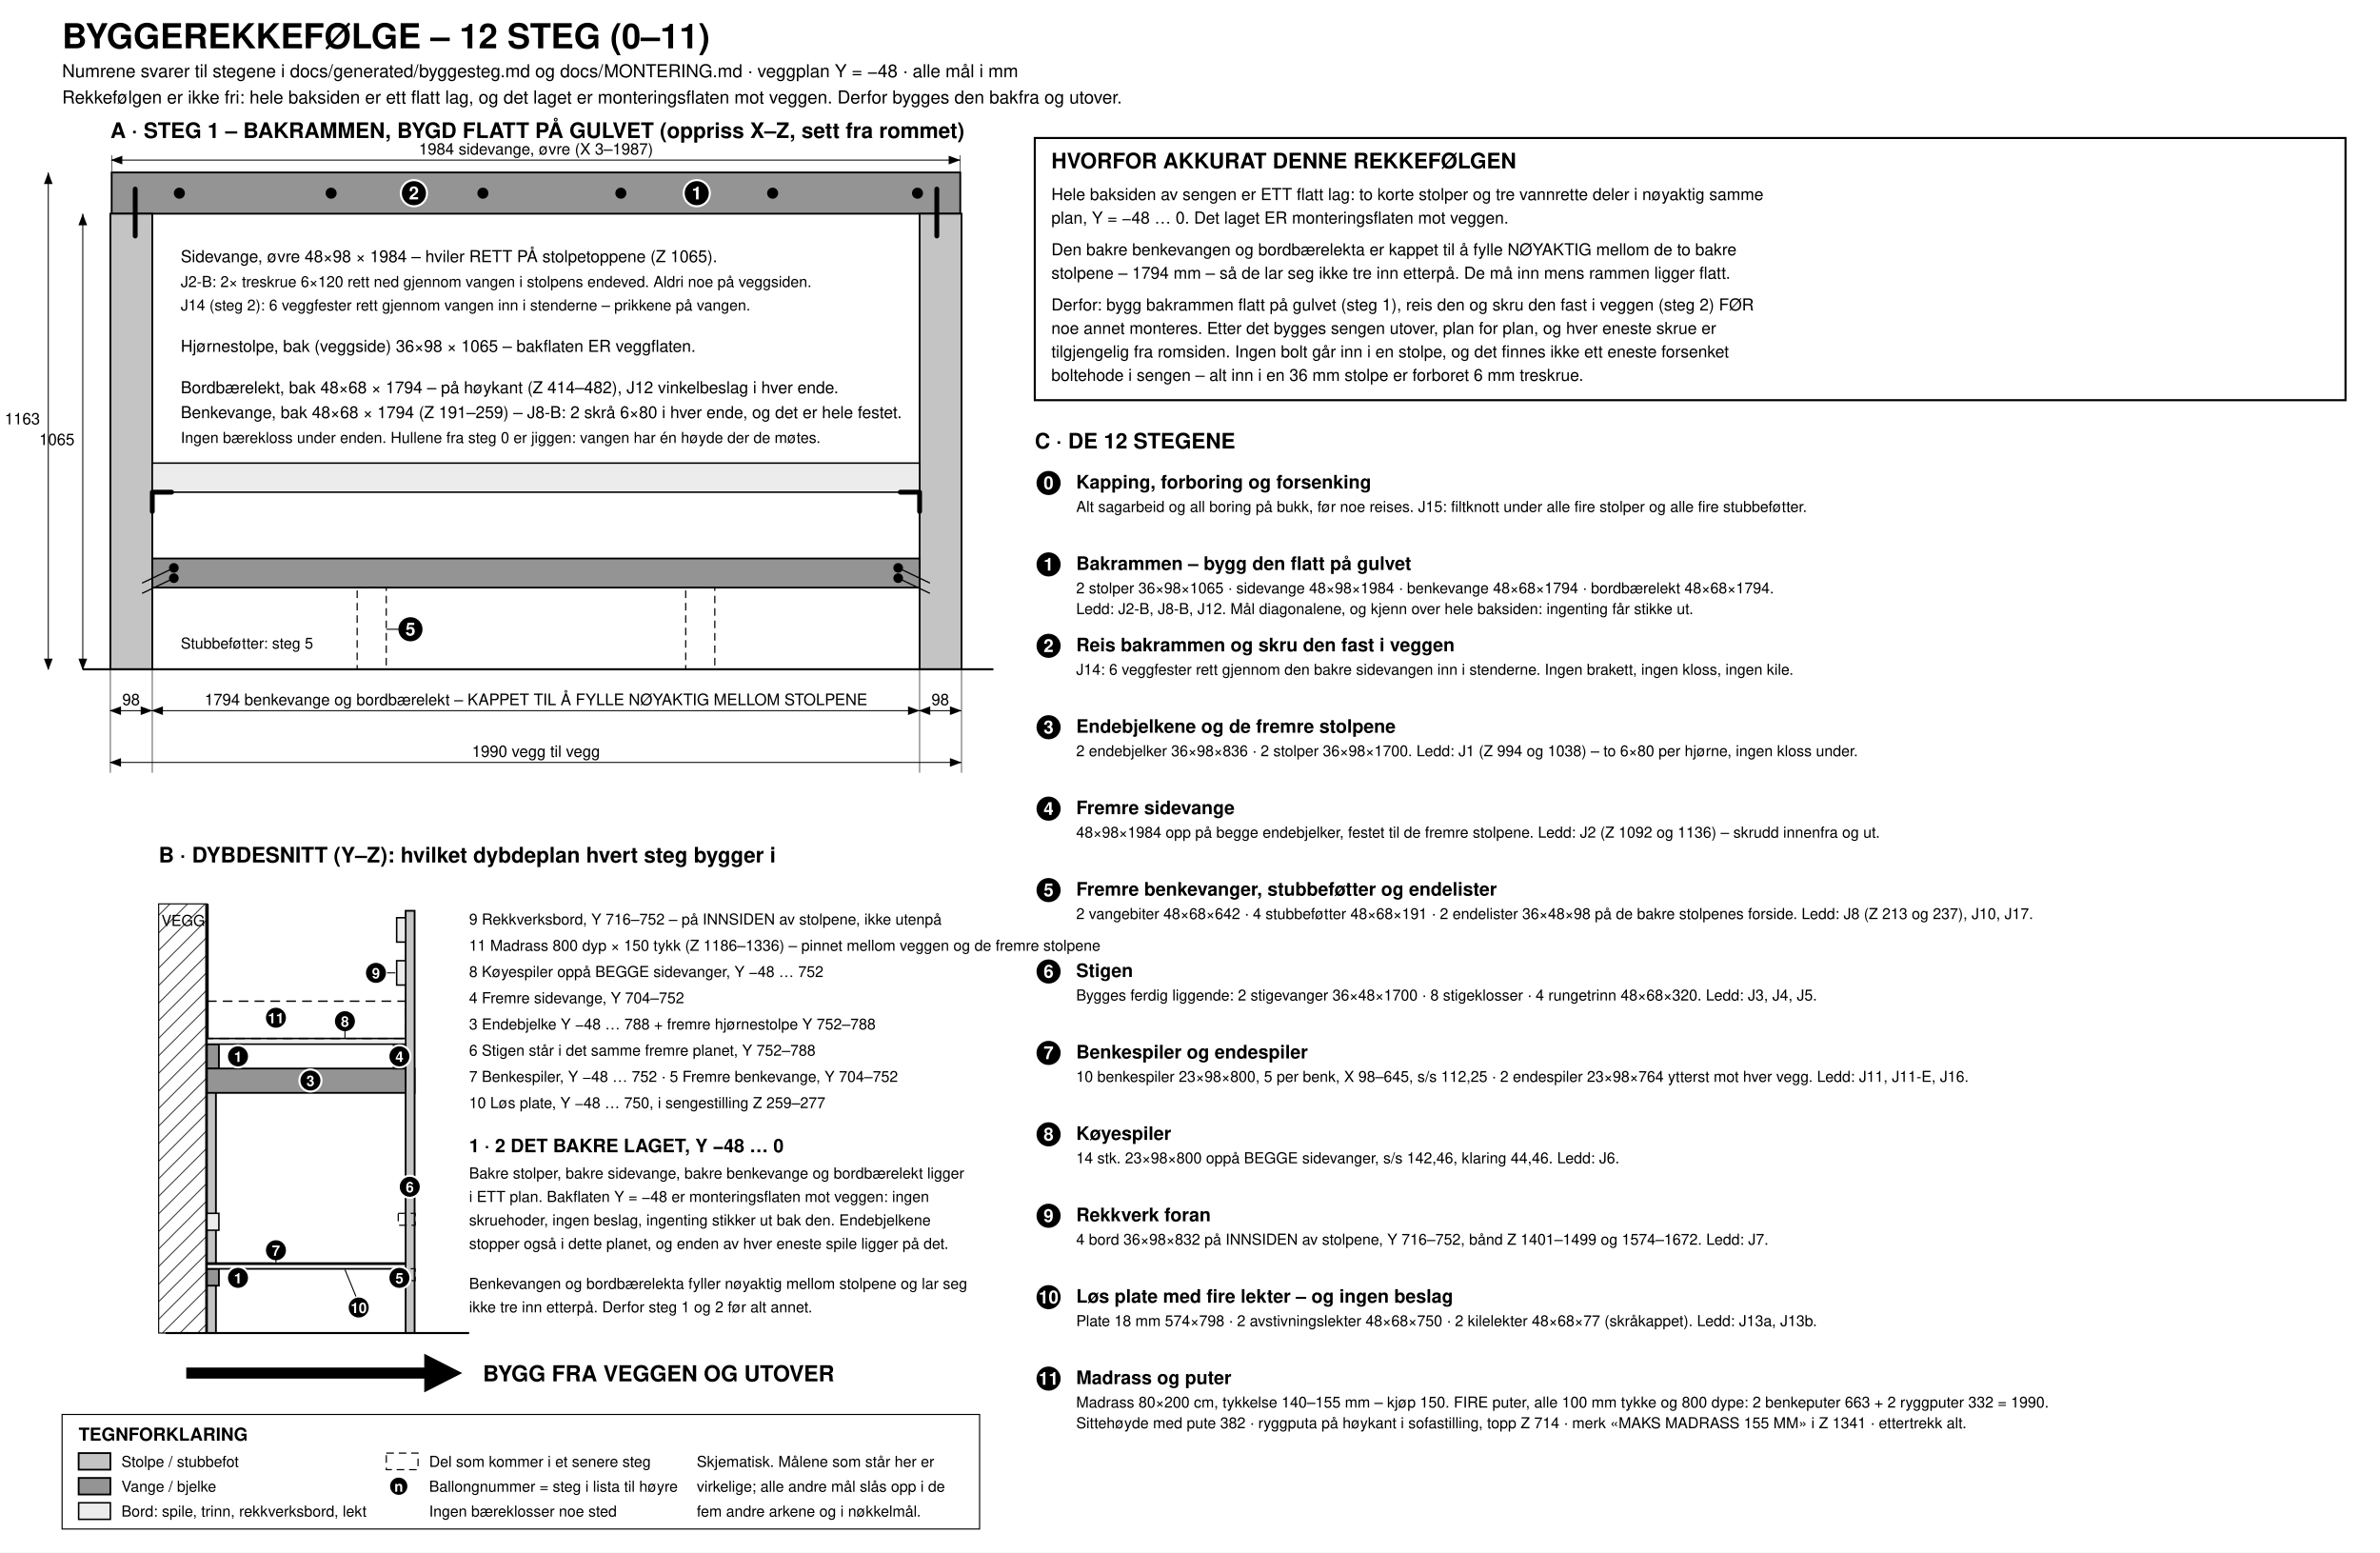
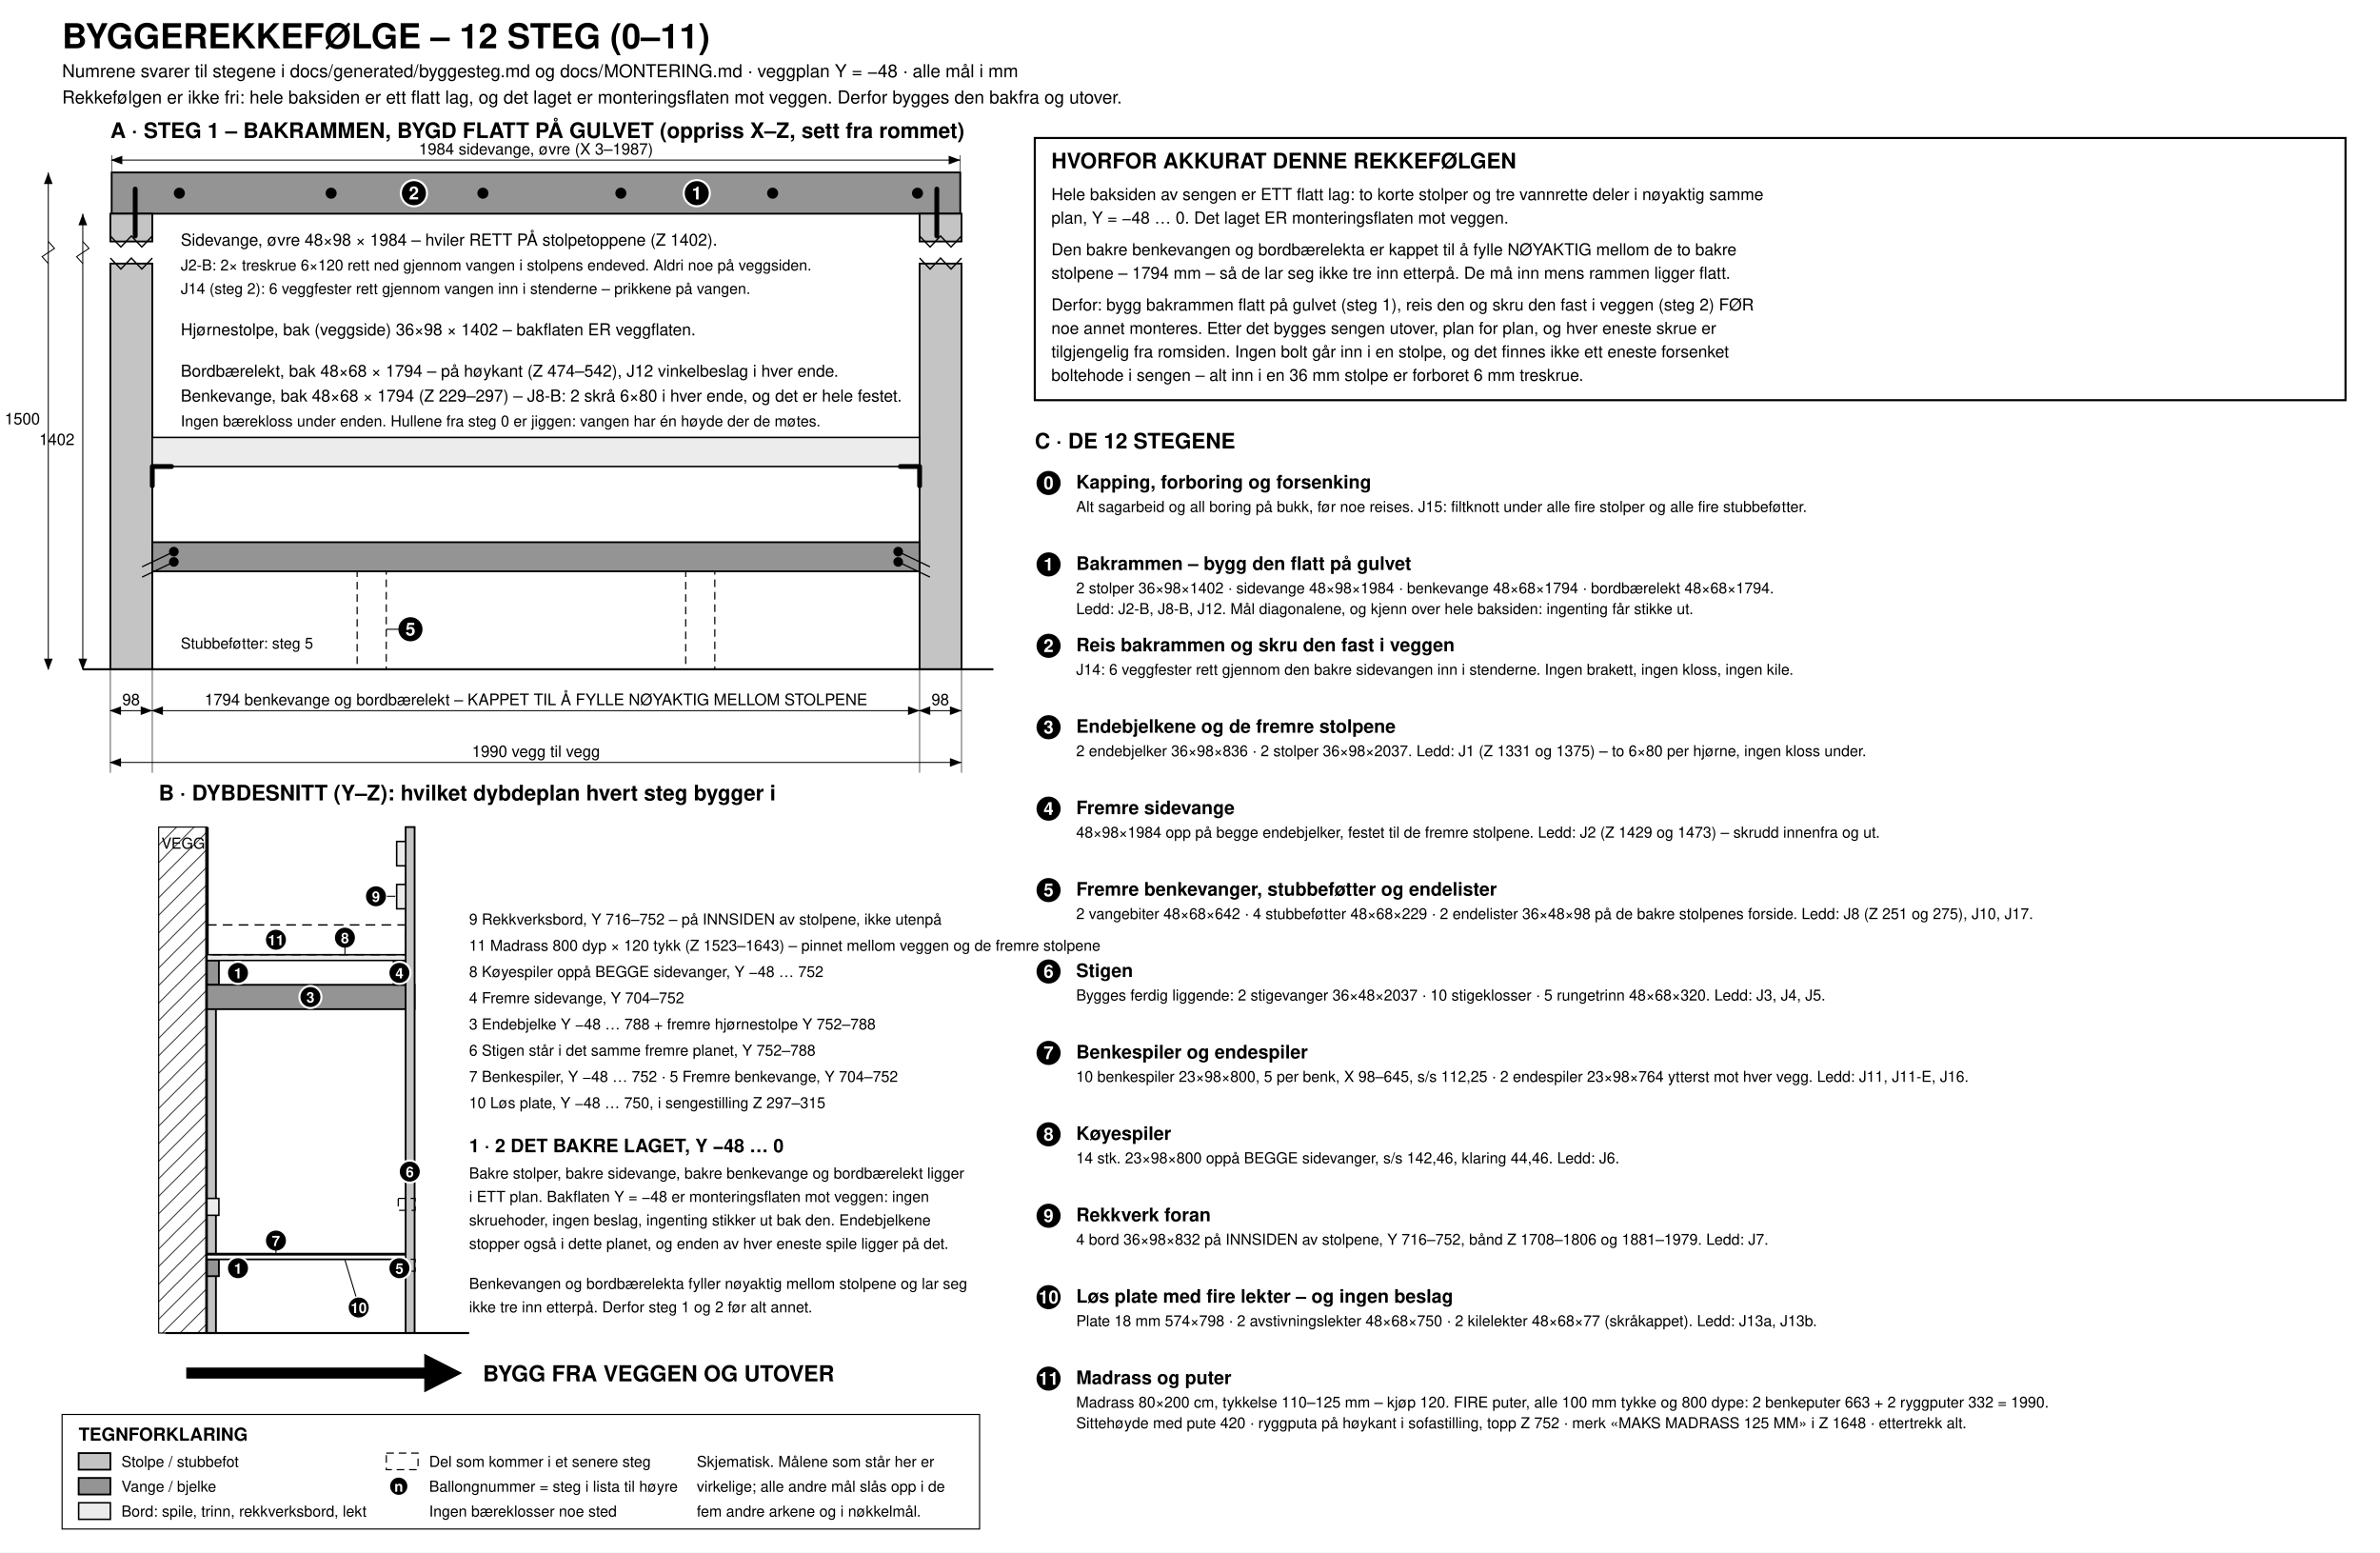
<svg xmlns="http://www.w3.org/2000/svg" viewBox="0 150 3450 2250" width="1600">
  <defs>
    <marker id="aE" markerWidth="13" markerHeight="10" refX="12" refY="4.5" orient="auto">
      <path d="M0,0 L12,4.5 L0,9 z" fill="#000" />
    </marker>
    <marker id="aS" markerWidth="13" markerHeight="10" refX="1" refY="4.5" orient="auto">
      <path d="M12,0 L0,4.5 L12,9 z" fill="#000" />
    </marker>
    <pattern id="wallh" width="18" height="18" patternUnits="userSpaceOnUse" patternTransform="rotate(45)">
      <rect width="18" height="18" fill="#fff" />
      <line x1="0" y1="0" x2="0" y2="18" stroke="#000" stroke-width="2" />
    </pattern>
    <pattern id="hatch" width="14" height="14" patternUnits="userSpaceOnUse" patternTransform="rotate(45)">
      <rect width="14" height="14" fill="#dcdcdc" />
      <line x1="0" y1="0" x2="0" y2="14" stroke="#000" stroke-width="1.7" />
    </pattern>
  </defs>
  <style>
    svg  { background:#fff; }
    text { font-family:Helvetica,Arial,sans-serif; fill:#000; font-size:24px; }
    .ttl { font-size:50px; font-weight:bold; }
    .sub { font-size:26px; }
    .pt  { font-size:31px; font-weight:bold; }
    .st  { font-size:27px; font-weight:bold; }
    .lbl { font-size:24px; }
    .sml { font-size:22px; }
    .dm  { font-size:23px; }
    .leg { font-size:26px; font-weight:bold; }
    .arrowlbl { font-size:32px; font-weight:bold; }
    .bal   { fill:#000; stroke:#fff; stroke-width:3; }
    .baln  { font-size:26px; font-weight:bold; fill:#fff; }
    .baln2 { font-size:21px; font-weight:bold; fill:#fff; }
    .pst { fill:#c4c4c4; stroke:#000; stroke-width:2.6; }
    .rai { fill:#949494; stroke:#000; stroke-width:2.6; }
    .brd { fill:#ececec; stroke:#000; stroke-width:2.2; }
    .blk { fill:url(#hatch); stroke:#000; stroke-width:2.2; }
    .pnl { fill:#fbfbfb; stroke:#000; stroke-width:2.2; }
    .gho { fill:none; stroke:#000; stroke-width:1.7; stroke-dasharray:11 7; }
    .mat { fill:none; stroke:#000; stroke-width:2; stroke-dasharray:14 9; }
    .wall{ fill:url(#wallh); stroke:#000; stroke-width:1.6; }
    .wallface { stroke:#000; stroke-width:5; }
    .dim { fill:none; stroke:#000; stroke-width:1.4; }
    .ext { fill:none; stroke:#000; stroke-width:0.9; }
    .ldr { fill:none; stroke:#000; stroke-width:1.5; }
    .grd { stroke:#000; stroke-width:3; }
    .scr { fill:#000; stroke:none; }
    .scrl{ fill:none; stroke:#000; stroke-width:1.8; }
    .stll{ fill:none; stroke:#000; stroke-width:7; stroke-linejoin:round; stroke-linecap:round; }
    .bigarrow { stroke:#000; stroke-width:16; }
    .legbox { fill:none; stroke:#000; stroke-width:1.6; }
    .notebox{ fill:#fff; stroke:#000; stroke-width:3; }
+     .brk { fill:none; stroke:#000; stroke-width:2; }
  </style>
  <rect x="0" y="150" width="3450" height="2250" fill="#ffffff" />
  <text x="90" y="220" class="ttl">BYGGEREKKEFØLGE – 12 STEG (0–11)</text>
  <text x="90" y="262" class="sub">Numrene svarer til stegene i docs/generated/byggesteg.md og docs/MONTERING.md · veggplan Y = −48 · alle mål i mm</text>
  <text x="90" y="300" class="sub">Rekkefølgen er ikke fri: hele baksiden er ett flatt lag, og det laget er monteringsflaten mot veggen. Derfor bygges den bakfra og utover.</text>
  <text x="160" y="350" class="pt" text-anchor="start">A · STEG 1 – BAKRAMMEN, BYGD FLATT PÅ GULVET (oppriss X–Z, sett fra rommet)</text>
  <line x1="161.86" y1="399" x2="161.86" y2="375" class="ext" />
  <line x1="1392" y1="399" x2="1392" y2="375" class="ext" />
  <line x1="161.86" y1="382" x2="1392" y2="382" class="dim" marker-start="url(#aS)" marker-end="url(#aE)" />
  <text x="777" y="374" class="dm" text-anchor="middle">1984  sidevange, øvre (X 3–1987)</text>
  <rect x="161.86" y="399.94" width="1230.14" height="59.76" class="rai" />
-   <rect x="160" y="459.7" width="60.76" height="660.3" class="pst" />
-   <rect x="1333.04" y="459.7" width="60.76" height="660.3" class="pst" />
-   <rect x="220.76" y="821.16" width="1112.28" height="42.16" class="brd" />
-   <rect x="220.76" y="959.42" width="1112.28" height="42.16" class="rai" />
-   <rect x="517.74" y="1001.58" width="42.16" height="118.42" class="gho" />
-   <rect x="994" y="1001.58" width="42.16" height="118.42" class="gho" />
+   <rect x="160" y="459.7" width="60.76" height="40.3" class="pst" />
+   <rect x="160" y="532" width="60.76" height="588" class="pst" />
+   <polyline points="160,492 175.19,508 190.38,492 205.57,508 220.76,492" class="brk" />
+   <polyline points="160,524 175.19,540 190.38,524 205.57,540 220.76,524" class="brk" />
+   <rect x="1333.04" y="459.7" width="60.76" height="40.3" class="pst" />
+   <rect x="1333.04" y="532" width="60.76" height="588" class="pst" />
+   <polyline points="1333.04,492 1348.23,508 1363.42,492 1378.61,508 1393.8,492" class="brk" />
+   <polyline points="1333.04,524 1348.23,540 1363.42,524 1378.61,540 1393.8,524" class="brk" />
+   <rect x="220.76" y="783.96" width="1112.28" height="42.16" class="brd" />
+   <rect x="220.76" y="935.86" width="1112.28" height="42.16" class="rai" />
+   <rect x="517.74" y="978.02" width="42.16" height="141.98" class="gho" />
+   <rect x="994" y="978.02" width="42.16" height="141.98" class="gho" />
  <line x1="120" y1="1120" x2="1440" y2="1120" class="grd" />
  <line x1="196" y1="492" x2="196" y2="424" class="stll" />
  <line x1="1358" y1="492" x2="1358" y2="424" class="stll" />
  <circle cx="260" cy="430" r="8" class="scr" />
  <circle cx="480" cy="430" r="8" class="scr" />
  <circle cx="700" cy="430" r="8" class="scr" />
  <circle cx="900" cy="430" r="8" class="scr" />
  <circle cx="1120" cy="430" r="8" class="scr" />
  <circle cx="1330" cy="430" r="8" class="scr" />
-   <line x1="252" y1="973.06" x2="206" y2="995.06" class="scrl" />
-   <circle cx="252" cy="973.06" r="7" class="scr" />
-   <line x1="252" y1="987.94" x2="206" y2="1009.94" class="scrl" />
-   <circle cx="252" cy="987.94" r="7" class="scr" />
-   <line x1="1302" y1="973.06" x2="1348" y2="995.06" class="scrl" />
-   <circle cx="1302" cy="973.06" r="7" class="scr" />
-   <line x1="1302" y1="987.94" x2="1348" y2="1009.94" class="scrl" />
-   <circle cx="1302" cy="987.94" r="7" class="scr" />
-   <polyline points="248.76,863.32 220.76,863.32 220.76,891.32" class="stll" />
-   <polyline points="1305.04,863.32 1333.04,863.32 1333.04,891.32" class="stll" />
+   <line x1="252" y1="949.5" x2="206" y2="971.5" class="scrl" />
+   <circle cx="252" cy="949.5" r="7" class="scr" />
+   <line x1="252" y1="964.38" x2="206" y2="986.38" class="scrl" />
+   <circle cx="252" cy="964.38" r="7" class="scr" />
+   <line x1="1302" y1="949.5" x2="1348" y2="971.5" class="scrl" />
+   <circle cx="1302" cy="949.5" r="7" class="scr" />
+   <line x1="1302" y1="964.38" x2="1348" y2="986.38" class="scrl" />
+   <circle cx="1302" cy="964.38" r="7" class="scr" />
+   <polyline points="248.76,826.12 220.76,826.12 220.76,854.12" class="stll" />
+   <polyline points="1305.04,826.12 1333.04,826.12 1333.04,854.12" class="stll" />
  <circle cx="600" cy="430" r="19" class="bal" />
  <text x="600" y="439" class="baln" text-anchor="middle">2</text>
  <circle cx="1010" cy="430" r="19" class="bal" />
  <text x="1010" y="439" class="baln" text-anchor="middle">1</text>
  <circle cx="595" cy="1062" r="19" class="bal" />
  <text x="595" y="1071" class="baln" text-anchor="middle">5</text>
  <line x1="578" y1="1062" x2="560" y2="1062" class="ldr" />
-   <text x="262" y="530" class="lbl" text-anchor="start">Sidevange, øvre 48×98 × 1984 – hviler RETT PÅ stolpetoppene (Z 1065).</text>
-   <text x="262" y="566" class="sml" text-anchor="start">J2-B: 2× treskrue 6×120 rett ned gjennom vangen i stolpens endeved. Aldri noe på veggsiden.</text>
-   <text x="262" y="600" class="sml" text-anchor="start">J14 (steg 2): 6 veggfester rett gjennom vangen inn i stenderne – prikkene på vangen.</text>
-   <text x="262" y="660" class="lbl" text-anchor="start">Hjørnestolpe, bak (veggside) 36×98 × 1065 – bakflaten ER veggflaten.</text>
-   <text x="262" y="720" class="lbl" text-anchor="start">Bordbærelekt, bak 48×68 × 1794 – på høykant (Z 414–482), J12 vinkelbeslag i hver ende.</text>
-   <text x="262" y="756" class="lbl" text-anchor="start">Benkevange, bak 48×68 × 1794 (Z 191–259) – J8-B: 2 skrå 6×80 i hver ende, og det er hele festet.</text>
-   <text x="262" y="792" class="sml" text-anchor="start">Ingen bærekloss under enden. Hullene fra steg 0 er jiggen: vangen har én høyde der de møtes.</text>
+   <text x="262" y="506" class="lbl" text-anchor="start">Sidevange, øvre 48×98 × 1984 – hviler RETT PÅ stolpetoppene (Z 1402).</text>
+   <text x="262" y="542" class="sml" text-anchor="start">J2-B: 2× treskrue 6×120 rett ned gjennom vangen i stolpens endeved. Aldri noe på veggsiden.</text>
+   <text x="262" y="576" class="sml" text-anchor="start">J14 (steg 2): 6 veggfester rett gjennom vangen inn i stenderne – prikkene på vangen.</text>
+   <text x="262" y="636" class="lbl" text-anchor="start">Hjørnestolpe, bak (veggside) 36×98 × 1402 – bakflaten ER veggflaten.</text>
+   <text x="262" y="696" class="lbl" text-anchor="start">Bordbærelekt, bak 48×68 × 1794 – på høykant (Z 474–542), J12 vinkelbeslag i hver ende.</text>
+   <text x="262" y="732" class="lbl" text-anchor="start">Benkevange, bak 48×68 × 1794 (Z 229–297) – J8-B: 2 skrå 6×80 i hver ende, og det er hele festet.</text>
+   <text x="262" y="768" class="sml" text-anchor="start">Ingen bærekloss under enden. Hullene fra steg 0 er jiggen: vangen har én høyde der de møtes.</text>
  <text x="262" y="1090" class="sml" text-anchor="start">Stubbeføtter: steg 5</text>
  <line x1="160" y1="1120" x2="160" y2="1270" class="ext" />
  <line x1="220.76" y1="1120" x2="220.76" y2="1270" class="ext" />
  <line x1="1333.04" y1="1120" x2="1333.04" y2="1270" class="ext" />
  <line x1="1393.8" y1="1120" x2="1393.8" y2="1270" class="ext" />
  <line x1="160" y1="1180" x2="220.76" y2="1180" class="dim" marker-start="url(#aS)" marker-end="url(#aE)" />
  <text x="190" y="1172" class="dm" text-anchor="middle">98</text>
  <line x1="220.76" y1="1180" x2="1333.04" y2="1180" class="dim" marker-start="url(#aS)" marker-end="url(#aE)" />
  <text x="777" y="1172" class="dm" text-anchor="middle">1794  benkevange og bordbærelekt – KAPPET TIL Å FYLLE NØYAKTIG MELLOM STOLPENE</text>
  <line x1="1333.04" y1="1180" x2="1393.8" y2="1180" class="dim" marker-start="url(#aS)" marker-end="url(#aE)" />
  <text x="1363" y="1172" class="dm" text-anchor="middle">98</text>
  <line x1="160" y1="1255" x2="1393.8" y2="1255" class="dim" marker-start="url(#aS)" marker-end="url(#aE)" />
  <text x="777" y="1247" class="dm" text-anchor="middle">1990  vegg til vegg</text>
  <line x1="120" y1="1120" x2="120" y2="459.7" class="dim" marker-start="url(#aS)" marker-end="url(#aE)" />
-   <text x="108" y="795" class="dm" text-anchor="end">1065</text>
+   <polyline points="120,532 111,522 129,510 120,500" class="dim" />
+   <text x="108" y="795" class="dm" text-anchor="end">1402</text>
  <line x1="70" y1="1120" x2="70" y2="399.94" class="dim" marker-start="url(#aS)" marker-end="url(#aE)" />
-   <text x="58" y="765" class="dm" text-anchor="end">1163</text>
-   <text x="230" y="1400" class="pt" text-anchor="start">B · DYBDESNITT (Y–Z): hvilket dybdeplan hvert steg bygger i</text>
-   <rect x="230" y="1460" width="70" height="622" class="wall" />
-   <line x1="300" y1="1460" x2="300" y2="2082" class="wallface" />
-   <text x="234" y="1492" class="sml" text-anchor="start">VEGG</text>
-   <rect x="300" y="1698.6" width="13" height="383.4" class="pst" />
-   <rect x="300" y="1663.3" width="17.3" height="35.3" class="rai" />
-   <rect x="300" y="1988.8" width="17.3" height="24.48" class="rai" />
-   <rect x="300" y="1908.5" width="17.3" height="24.48" class="brd" />
-   <rect x="300" y="1698.6" width="301" height="35.3" class="rai" />
-   <rect x="588" y="1470" width="13" height="612" class="pst" />
-   <rect x="570.7" y="1663.3" width="17.3" height="35.3" class="rai" />
-   <rect x="570.7" y="1988.8" width="17.3" height="24.48" class="rai" />
-   <rect x="577.28" y="1988.8" width="24.48" height="17.28" class="gho" />
-   <rect x="577.28" y="1908.5" width="24.48" height="17.28" class="gho" />
-   <rect x="300" y="1980.52" width="288" height="8.28" class="brd" />
-   <rect x="300" y="1655.04" width="288" height="8.28" class="brd" />
-   <rect x="300" y="1601.04" width="288" height="54" class="mat" />
-   <rect x="575" y="1542.36" width="13" height="35.3" class="brd" />
-   <rect x="575" y="1480.08" width="13" height="35.3" class="brd" />
-   <rect x="300" y="1982.3" width="288" height="6.5" class="pnl" />
+   <polyline points="70,532 61,522 79,510 70,500" class="dim" />
+   <text x="58" y="765" class="dm" text-anchor="end">1500</text>
+   <text x="230" y="1310" class="pt" text-anchor="start">B · DYBDESNITT (Y–Z): hvilket dybdeplan hvert steg bygger i</text>
+   <rect x="230" y="1348.68" width="70" height="733.32" class="wall" />
+   <line x1="300" y1="1348.68" x2="300" y2="2082" class="wallface" />
+   <text x="234" y="1380" class="sml" text-anchor="start">VEGG</text>
+   <rect x="300" y="1577.28" width="13" height="504.72" class="pst" />
+   <rect x="300" y="1541.98" width="17.3" height="35.3" class="rai" />
+   <rect x="300" y="1975.08" width="17.3" height="24.48" class="rai" />
+   <rect x="300" y="1886.88" width="17.3" height="24.48" class="brd" />
+   <rect x="300" y="1577.28" width="301" height="35.3" class="rai" />
+   <rect x="588" y="1348.68" width="13" height="733.32" class="pst" />
+   <rect x="570.7" y="1541.98" width="17.3" height="35.3" class="rai" />
+   <rect x="570.7" y="1975.08" width="17.3" height="24.48" class="rai" />
+   <rect x="577.28" y="1975.08" width="24.48" height="17.28" class="gho" />
+   <rect x="577.28" y="1886.88" width="24.48" height="17.28" class="gho" />
+   <rect x="300" y="1966.8" width="288" height="8.28" class="brd" />
+   <rect x="300" y="1533.72" width="288" height="8.28" class="brd" />
+   <rect x="300" y="1490.52" width="288" height="43.2" class="mat" />
+   <rect x="575" y="1431.84" width="13" height="35.3" class="brd" />
+   <rect x="575" y="1369.56" width="13" height="35.3" class="brd" />
+   <rect x="300" y="1968.6" width="288" height="6.5" class="pnl" />
  <line x1="240" y1="2082" x2="680" y2="2082" class="grd" />
-   <circle cx="345" cy="1681" r="16" class="bal" />
-   <text x="345" y="1689" class="baln2" text-anchor="middle">1</text>
-   <circle cx="345" cy="2002" r="16" class="bal" />
-   <text x="345" y="2010" class="baln2" text-anchor="middle">1</text>
-   <circle cx="450" cy="1716" r="16" class="bal" />
-   <text x="450" y="1724" class="baln2" text-anchor="middle">3</text>
-   <circle cx="579" cy="1681" r="16" class="bal" />
-   <text x="579" y="1689" class="baln2" text-anchor="middle">4</text>
-   <circle cx="579" cy="2002" r="16" class="bal" />
-   <text x="579" y="2010" class="baln2" text-anchor="middle">5</text>
-   <circle cx="594" cy="1870" r="16" class="bal" />
-   <text x="594" y="1878" class="baln2" text-anchor="middle">6</text>
-   <circle cx="400" cy="1962" r="16" class="bal" />
-   <text x="400" y="1970" class="baln2" text-anchor="middle">7</text>
-   <line x1="400" y1="1972" x2="400" y2="1980" class="ldr" />
-   <circle cx="500" cy="1630" r="16" class="bal" />
-   <text x="500" y="1638" class="baln2" text-anchor="middle">8</text>
-   <line x1="500" y1="1640" x2="500" y2="1655" class="ldr" />
-   <circle cx="545" cy="1560" r="16" class="bal" />
-   <text x="545" y="1568" class="baln2" text-anchor="middle">9</text>
-   <line x1="561" y1="1560" x2="573" y2="1560" class="ldr" />
+   <circle cx="345" cy="1560" r="16" class="bal" />
+   <text x="345" y="1568" class="baln2" text-anchor="middle">1</text>
+   <circle cx="345" cy="1988" r="16" class="bal" />
+   <text x="345" y="1996" class="baln2" text-anchor="middle">1</text>
+   <circle cx="450" cy="1595" r="16" class="bal" />
+   <text x="450" y="1603" class="baln2" text-anchor="middle">3</text>
+   <circle cx="579" cy="1560" r="16" class="bal" />
+   <text x="579" y="1568" class="baln2" text-anchor="middle">4</text>
+   <circle cx="579" cy="1988" r="16" class="bal" />
+   <text x="579" y="1996" class="baln2" text-anchor="middle">5</text>
+   <circle cx="594" cy="1848" r="16" class="bal" />
+   <text x="594" y="1856" class="baln2" text-anchor="middle">6</text>
+   <circle cx="400" cy="1948" r="16" class="bal" />
+   <text x="400" y="1956" class="baln2" text-anchor="middle">7</text>
+   <line x1="400" y1="1958" x2="400" y2="1966" class="ldr" />
+   <circle cx="500" cy="1509" r="16" class="bal" />
+   <text x="500" y="1517" class="baln2" text-anchor="middle">8</text>
+   <line x1="500" y1="1519" x2="500" y2="1534" class="ldr" />
+   <circle cx="545" cy="1449" r="16" class="bal" />
+   <text x="545" y="1457" class="baln2" text-anchor="middle">9</text>
+   <line x1="561" y1="1449" x2="573" y2="1449" class="ldr" />
  <circle cx="520" cy="2045" r="16" class="bal" />
  <text x="520" y="2053" class="baln2" text-anchor="middle">10</text>
-   <line x1="516" y1="2029" x2="500" y2="1990" class="ldr" />
-   <circle cx="400" cy="1625" r="16" class="bal" />
-   <text x="400" y="1633" class="baln2" text-anchor="middle">11</text>
+   <line x1="516" y1="2029" x2="500" y2="1976" class="ldr" />
+   <circle cx="400" cy="1512" r="16" class="bal" />
+   <text x="400" y="1520" class="baln2" text-anchor="middle">11</text>
  <text x="680" y="1490" class="sml" text-anchor="start">9   Rekkverksbord, Y 716–752 – på INNSIDEN av stolpene, ikke utenpå</text>
-   <text x="680" y="1528" class="sml" text-anchor="start">11  Madrass 800 dyp × 150 tykk (Z 1186–1336) – pinnet mellom veggen og de fremre stolpene</text>
+   <text x="680" y="1528" class="sml" text-anchor="start">11  Madrass 800 dyp × 120 tykk (Z 1523–1643) – pinnet mellom veggen og de fremre stolpene</text>
  <text x="680" y="1566" class="sml" text-anchor="start">8   Køyespiler oppå BEGGE sidevanger, Y −48 … 752</text>
  <text x="680" y="1604" class="sml" text-anchor="start">4   Fremre sidevange, Y 704–752</text>
  <text x="680" y="1642" class="sml" text-anchor="start">3   Endebjelke Y −48 … 788 + fremre hjørnestolpe Y 752–788</text>
  <text x="680" y="1680" class="sml" text-anchor="start">6   Stigen står i det samme fremre planet, Y 752–788</text>
  <text x="680" y="1718" class="sml" text-anchor="start">7   Benkespiler, Y −48 … 752 · 5 Fremre benkevange, Y 704–752</text>
-   <text x="680" y="1756" class="sml" text-anchor="start">10  Løs plate, Y −48 … 750, i sengestilling Z 259–277</text>
+   <text x="680" y="1756" class="sml" text-anchor="start">10  Løs plate, Y −48 … 750, i sengestilling Z 297–315</text>
  <text x="680" y="1820" class="st" text-anchor="start">1 · 2   DET BAKRE LAGET, Y −48 … 0</text>
  <text x="680" y="1858" class="sml" text-anchor="start">Bakre stolper, bakre sidevange, bakre benkevange og bordbærelekt ligger</text>
  <text x="680" y="1892" class="sml" text-anchor="start">i ETT plan. Bakflaten Y = −48 er monteringsflaten mot veggen: ingen</text>
  <text x="680" y="1926" class="sml" text-anchor="start">skruehoder, ingen beslag, ingenting stikker ut bak den. Endebjelkene</text>
  <text x="680" y="1960" class="sml" text-anchor="start">stopper også i dette planet, og enden av hver eneste spile ligger på det.</text>
  <text x="680" y="2018" class="sml" text-anchor="start">Benkevangen og bordbærelekta fyller nøyaktig mellom stolpene og lar seg</text>
  <text x="680" y="2052" class="sml" text-anchor="start">ikke tre inn etterpå. Derfor steg 1 og 2 før alt annet.</text>
  <line x1="270" y1="2140" x2="620" y2="2140" class="bigarrow" />
  <polygon points="670,2140 615,2112 615,2168" class="scr" />
  <text x="700" y="2152" class="arrowlbl" text-anchor="start">BYGG FRA VEGGEN OG UTOVER</text>
  <rect x="1500" y="350" width="1900" height="380" class="notebox" />
  <text x="1524" y="394" class="pt" text-anchor="start">HVORFOR AKKURAT DENNE REKKEFØLGEN</text>
  <text x="1524" y="440" class="lbl" text-anchor="start">Hele baksiden av sengen er ETT flatt lag: to korte stolper og tre vannrette deler i nøyaktig samme</text>
  <text x="1524" y="474" class="lbl" text-anchor="start">plan, Y = −48 … 0. Det laget ER monteringsflaten mot veggen.</text>
  <text x="1524" y="520" class="lbl" text-anchor="start">Den bakre benkevangen og bordbærelekta er kappet til å fylle NØYAKTIG mellom de to bakre</text>
  <text x="1524" y="554" class="lbl" text-anchor="start">stolpene – 1794 mm – så de lar seg ikke tre inn etterpå. De må inn mens rammen ligger flatt.</text>
  <text x="1524" y="600" class="lbl" text-anchor="start">Derfor: bygg bakrammen flatt på gulvet (steg 1), reis den og skru den fast i veggen (steg 2) FØR</text>
  <text x="1524" y="634" class="lbl" text-anchor="start">noe annet monteres. Etter det bygges sengen utover, plan for plan, og hver eneste skrue er</text>
  <text x="1524" y="668" class="lbl" text-anchor="start">tilgjengelig fra romsiden. Ingen bolt går inn i en stolpe, og det finnes ikke ett eneste forsenket</text>
  <text x="1524" y="702" class="lbl" text-anchor="start">boltehode i sengen – alt inn i en 36 mm stolpe er forboret 6 mm treskrue.</text>
  <text x="1500" y="800" class="pt" text-anchor="start">C · DE 12 STEGENE</text>
  <circle cx="1520" cy="850" r="19" class="bal" />
  <text x="1520" y="859" class="baln" text-anchor="middle">0</text>
  <text x="1560" y="858" class="st" text-anchor="start">Kapping, forboring og forsenking</text>
  <text x="1560" y="892" class="sml" text-anchor="start">Alt sagarbeid og all boring på bukk, før noe reises. J15: filtknott under alle fire stolper og alle fire stubbeføtter.</text>
  <circle cx="1520" cy="968" r="19" class="bal" />
  <text x="1520" y="977" class="baln" text-anchor="middle">1</text>
  <text x="1560" y="976" class="st" text-anchor="start">Bakrammen – bygg den flatt på gulvet</text>
-   <text x="1560" y="1010" class="sml" text-anchor="start">2 stolper 36×98×1065 · sidevange 48×98×1984 · benkevange 48×68×1794 · bordbærelekt 48×68×1794.</text>
+   <text x="1560" y="1010" class="sml" text-anchor="start">2 stolper 36×98×1402 · sidevange 48×98×1984 · benkevange 48×68×1794 · bordbærelekt 48×68×1794.</text>
  <text x="1560" y="1040" class="sml" text-anchor="start">Ledd: J2-B, J8-B, J12.  Mål diagonalene, og kjenn over hele baksiden: ingenting får stikke ut.</text>
  <circle cx="1520" cy="1086" r="19" class="bal" />
  <text x="1520" y="1095" class="baln" text-anchor="middle">2</text>
  <text x="1560" y="1094" class="st" text-anchor="start">Reis bakrammen og skru den fast i veggen</text>
  <text x="1560" y="1128" class="sml" text-anchor="start">J14: 6 veggfester rett gjennom den bakre sidevangen inn i stenderne. Ingen brakett, ingen kloss, ingen kile.</text>
  <circle cx="1520" cy="1204" r="19" class="bal" />
  <text x="1520" y="1213" class="baln" text-anchor="middle">3</text>
  <text x="1560" y="1212" class="st" text-anchor="start">Endebjelkene og de fremre stolpene</text>
-   <text x="1560" y="1246" class="sml" text-anchor="start">2 endebjelker 36×98×836 · 2 stolper 36×98×1700. Ledd: J1 (Z 994 og 1038) – to 6×80 per hjørne, ingen kloss under.</text>
+   <text x="1560" y="1246" class="sml" text-anchor="start">2 endebjelker 36×98×836 · 2 stolper 36×98×2037. Ledd: J1 (Z 1331 og 1375) – to 6×80 per hjørne, ingen kloss under.</text>
  <circle cx="1520" cy="1322" r="19" class="bal" />
  <text x="1520" y="1331" class="baln" text-anchor="middle">4</text>
  <text x="1560" y="1330" class="st" text-anchor="start">Fremre sidevange</text>
-   <text x="1560" y="1364" class="sml" text-anchor="start">48×98×1984 opp på begge endebjelker, festet til de fremre stolpene.  Ledd: J2 (Z 1092 og 1136) – skrudd innenfra og ut.</text>
+   <text x="1560" y="1364" class="sml" text-anchor="start">48×98×1984 opp på begge endebjelker, festet til de fremre stolpene.  Ledd: J2 (Z 1429 og 1473) – skrudd innenfra og ut.</text>
  <circle cx="1520" cy="1440" r="19" class="bal" />
  <text x="1520" y="1449" class="baln" text-anchor="middle">5</text>
  <text x="1560" y="1448" class="st" text-anchor="start">Fremre benkevanger, stubbeføtter og endelister</text>
-   <text x="1560" y="1482" class="sml" text-anchor="start">2 vangebiter 48×68×642 · 4 stubbeføtter 48×68×191 · 2 endelister 36×48×98 på de bakre stolpenes forside.  Ledd: J8 (Z 213 og 237), J10, J17.</text>
+   <text x="1560" y="1482" class="sml" text-anchor="start">2 vangebiter 48×68×642 · 4 stubbeføtter 48×68×229 · 2 endelister 36×48×98 på de bakre stolpenes forside.  Ledd: J8 (Z 251 og 275), J10, J17.</text>
  <circle cx="1520" cy="1558" r="19" class="bal" />
  <text x="1520" y="1567" class="baln" text-anchor="middle">6</text>
  <text x="1560" y="1566" class="st" text-anchor="start">Stigen</text>
-   <text x="1560" y="1600" class="sml" text-anchor="start">Bygges ferdig liggende: 2 stigevanger 36×48×1700 · 8 stigeklosser · 4 rungetrinn 48×68×320.  Ledd: J3, J4, J5.</text>
+   <text x="1560" y="1600" class="sml" text-anchor="start">Bygges ferdig liggende: 2 stigevanger 36×48×2037 · 10 stigeklosser · 5 rungetrinn 48×68×320.  Ledd: J3, J4, J5.</text>
  <circle cx="1520" cy="1676" r="19" class="bal" />
  <text x="1520" y="1685" class="baln" text-anchor="middle">7</text>
  <text x="1560" y="1684" class="st" text-anchor="start">Benkespiler og endespiler</text>
  <text x="1560" y="1718" class="sml" text-anchor="start">10 benkespiler 23×98×800, 5 per benk, X 98–645, s/s 112,25 · 2 endespiler 23×98×764 ytterst mot hver vegg.  Ledd: J11, J11-E, J16.</text>
  <circle cx="1520" cy="1794" r="19" class="bal" />
  <text x="1520" y="1803" class="baln" text-anchor="middle">8</text>
  <text x="1560" y="1802" class="st" text-anchor="start">Køyespiler</text>
  <text x="1560" y="1836" class="sml" text-anchor="start">14 stk. 23×98×800 oppå BEGGE sidevanger, s/s 142,46, klaring 44,46.  Ledd: J6.</text>
  <circle cx="1520" cy="1912" r="19" class="bal" />
  <text x="1520" y="1921" class="baln" text-anchor="middle">9</text>
  <text x="1560" y="1920" class="st" text-anchor="start">Rekkverk foran</text>
-   <text x="1560" y="1954" class="sml" text-anchor="start">4 bord 36×98×832 på INNSIDEN av stolpene, Y 716–752, bånd Z 1401–1499 og 1574–1672.  Ledd: J7.</text>
+   <text x="1560" y="1954" class="sml" text-anchor="start">4 bord 36×98×832 på INNSIDEN av stolpene, Y 716–752, bånd Z 1708–1806 og 1881–1979.  Ledd: J7.</text>
  <circle cx="1520" cy="2030" r="19" class="bal" />
  <text x="1520" y="2039" class="baln" text-anchor="middle">10</text>
  <text x="1560" y="2038" class="st" text-anchor="start">Løs plate med fire lekter – og ingen beslag</text>
  <text x="1560" y="2072" class="sml" text-anchor="start">Plate 18 mm 574×798 · 2 avstivningslekter 48×68×750 · 2 kilelekter 48×68×77 (skråkappet).  Ledd: J13a, J13b.</text>
  <circle cx="1520" cy="2148" r="19" class="bal" />
  <text x="1520" y="2157" class="baln" text-anchor="middle">11</text>
  <text x="1560" y="2156" class="st" text-anchor="start">Madrass og puter</text>
-   <text x="1560" y="2190" class="sml" text-anchor="start">Madrass 80×200 cm, tykkelse 140–155 mm – kjøp 150. FIRE puter, alle 100 mm tykke og 800 dype: 2 benkeputer 663 + 2 ryggputer 332 = 1990.</text>
-   <text x="1560" y="2220" class="sml" text-anchor="start">Sittehøyde med pute 382 · ryggputa på høykant i sofastilling, topp Z 714 · merk «MAKS MADRASS 155 MM» i Z 1341 · ettertrekk alt.</text>
+   <text x="1560" y="2190" class="sml" text-anchor="start">Madrass 80×200 cm, tykkelse 110–125 mm – kjøp 120. FIRE puter, alle 100 mm tykke og 800 dype: 2 benkeputer 663 + 2 ryggputer 332 = 1990.</text>
+   <text x="1560" y="2220" class="sml" text-anchor="start">Sittehøyde med pute 420 · ryggputa på høykant i sofastilling, topp Z 752 · merk «MAKS MADRASS 125 MM» i Z 1648 · ettertrekk alt.</text>
  <rect x="90" y="2200" width="1330" height="166" class="legbox" />
  <text x="114" y="2238" class="leg" text-anchor="start">TEGNFORKLARING</text>
  <rect x="114" y="2256" width="46" height="24" class="pst" />
  <text x="176" y="2276" class="sml" text-anchor="start">Stolpe / stubbefot</text>
  <rect x="114" y="2292" width="46" height="24" class="rai" />
  <text x="176" y="2312" class="sml" text-anchor="start">Vange / bjelke</text>
  <rect x="114" y="2328" width="46" height="24" class="brd" />
  <text x="176" y="2348" class="sml" text-anchor="start">Bord: spile, trinn, rekkverksbord, lekt</text>
  <rect x="560" y="2256" width="46" height="24" class="gho" />
  <text x="622" y="2276" class="sml" text-anchor="start">Del som kommer i et senere steg</text>
  <circle cx="578" cy="2304" r="14" class="bal" />
  <text x="578" y="2312" class="baln2" text-anchor="middle">n</text>
  <text x="622" y="2312" class="sml" text-anchor="start">Ballongnummer = steg i lista til høyre</text>
  <text x="622" y="2348" class="sml" text-anchor="start">Ingen bæreklosser noe sted</text>
  <text x="1010" y="2276" class="sml" text-anchor="start">Skjematisk. Målene som står her er</text>
  <text x="1010" y="2312" class="sml" text-anchor="start">virkelige; alle andre mål slås opp i de</text>
  <text x="1010" y="2348" class="sml" text-anchor="start">fem andre arkene og i nøkkelmål.</text>
</svg>
